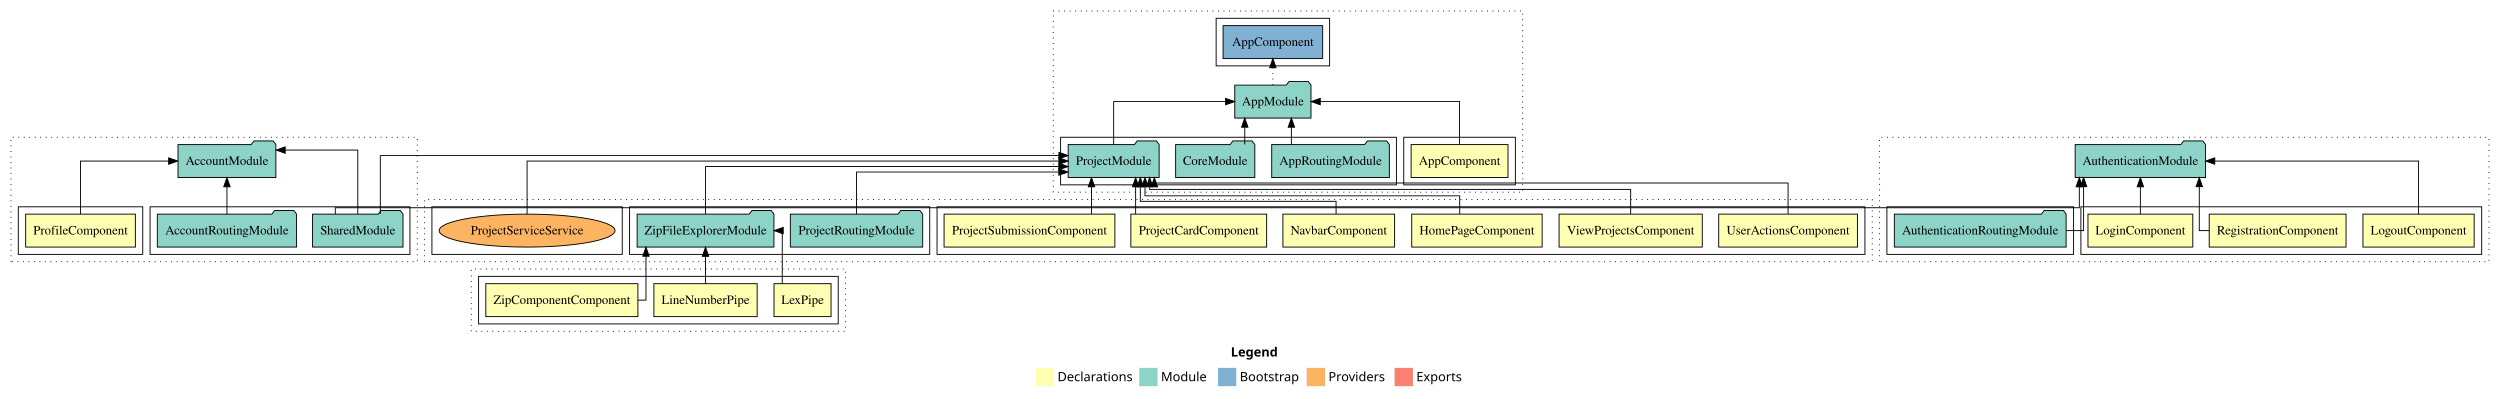
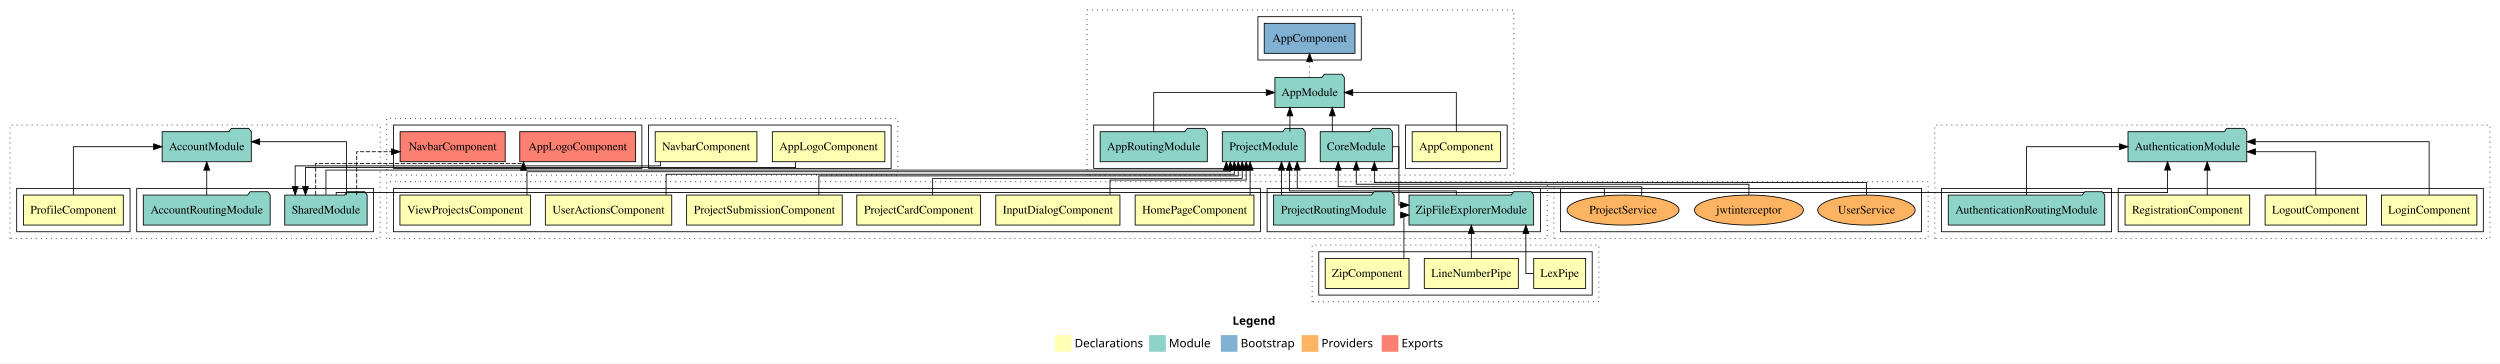
- <svg xmlns="http://www.w3.org/2000/svg" width="2732pt" height="436pt" viewBox="0.00 0.00 2732.00 436.00">
+ <svg xmlns="http://www.w3.org/2000/svg" width="2999pt" height="436pt" viewBox="0.00 0.00 2999.00 436.00">
  <g id="graph0" class="graph" transform="scale(1 1) rotate(0) translate(4 432)">
-     <polygon fill="#ffffff" stroke="transparent" points="-4,4 -4,-432 2728,-432 2728,4 -4,4" />
-     <text text-anchor="start" x="1341.009" y="-42.4" font-family="sans-serif" font-weight="bold" font-size="14.00" fill="#000000">Legend</text>
-     <polygon fill="#ffffb3" stroke="transparent" points="1128,-10 1128,-30 1148,-30 1148,-10 1128,-10" />
-     <text text-anchor="start" x="1151.629" y="-15.4" font-family="sans-serif" font-size="14.00" fill="#000000">  Declarations</text>
-     <polygon fill="#8dd3c7" stroke="transparent" points="1241,-10 1241,-30 1261,-30 1261,-10 1241,-10" />
-     <text text-anchor="start" x="1264.725" y="-15.4" font-family="sans-serif" font-size="14.00" fill="#000000">  Module</text>
-     <polygon fill="#80b1d3" stroke="transparent" points="1327,-10 1327,-30 1347,-30 1347,-10 1327,-10" />
-     <text text-anchor="start" x="1350.781" y="-15.4" font-family="sans-serif" font-size="14.00" fill="#000000">  Bootstrap</text>
-     <polygon fill="#fdb462" stroke="transparent" points="1424,-10 1424,-30 1444,-30 1444,-10 1424,-10" />
-     <text text-anchor="start" x="1447.673" y="-15.4" font-family="sans-serif" font-size="14.00" fill="#000000">  Providers</text>
-     <polygon fill="#fb8072" stroke="transparent" points="1520,-10 1520,-30 1540,-30 1540,-10 1520,-10" />
-     <text text-anchor="start" x="1543.726" y="-15.4" font-family="sans-serif" font-size="14.00" fill="#000000">  Exports</text>
+     <polygon fill="#ffffff" stroke="transparent" points="-4,4 -4,-432 2995,-432 2995,4 -4,4" />
+     <text text-anchor="start" x="1474.509" y="-42.4" font-family="sans-serif" font-weight="bold" font-size="14.00" fill="#000000">Legend</text>
+     <polygon fill="#ffffb3" stroke="transparent" points="1261.5,-10 1261.5,-30 1281.5,-30 1281.5,-10 1261.5,-10" />
+     <text text-anchor="start" x="1285.129" y="-15.4" font-family="sans-serif" font-size="14.00" fill="#000000">  Declarations</text>
+     <polygon fill="#8dd3c7" stroke="transparent" points="1374.5,-10 1374.5,-30 1394.5,-30 1394.5,-10 1374.5,-10" />
+     <text text-anchor="start" x="1398.225" y="-15.4" font-family="sans-serif" font-size="14.00" fill="#000000">  Module</text>
+     <polygon fill="#80b1d3" stroke="transparent" points="1460.5,-10 1460.5,-30 1480.5,-30 1480.5,-10 1460.5,-10" />
+     <text text-anchor="start" x="1484.281" y="-15.4" font-family="sans-serif" font-size="14.00" fill="#000000">  Bootstrap</text>
+     <polygon fill="#fdb462" stroke="transparent" points="1557.5,-10 1557.5,-30 1577.5,-30 1577.5,-10 1557.5,-10" />
+     <text text-anchor="start" x="1581.173" y="-15.4" font-family="sans-serif" font-size="14.00" fill="#000000">  Providers</text>
+     <polygon fill="#fb8072" stroke="transparent" points="1653.5,-10 1653.5,-30 1673.5,-30 1673.5,-10 1653.5,-10" />
+     <text text-anchor="start" x="1677.226" y="-15.4" font-family="sans-serif" font-size="14.00" fill="#000000">  Exports</text>
    <g id="clust1" class="cluster">
      <polygon fill="none" stroke="#000000" stroke-dasharray="1,5" points="8,-146 8,-282 452,-282 452,-146 8,-146" />
    </g>
    <g id="clust2" class="cluster">
      <polygon fill="none" stroke="#000000" points="16,-154 16,-206 152,-206 152,-154 16,-154" />
    </g>
    <g id="clust4" class="cluster">
      <polygon fill="none" stroke="#000000" points="160,-154 160,-206 444,-206 444,-154 160,-154" />
    </g>
    <g id="clust14" class="cluster">
-       <polygon fill="none" stroke="#000000" stroke-dasharray="1,5" points="1147,-222 1147,-420 1660,-420 1660,-222 1147,-222" />
+       <polygon fill="none" stroke="#000000" stroke-dasharray="1,5" points="1300,-222 1300,-420 1812,-420 1812,-222 1300,-222" />
    </g>
    <g id="clust15" class="cluster">
-       <polygon fill="none" stroke="#000000" points="1530,-230 1530,-282 1652,-282 1652,-230 1530,-230" />
+       <polygon fill="none" stroke="#000000" points="1682,-230 1682,-282 1804,-282 1804,-230 1682,-230" />
    </g>
    <g id="clust17" class="cluster">
-       <polygon fill="none" stroke="#000000" points="1155,-230 1155,-282 1522,-282 1522,-230 1155,-230" />
+       <polygon fill="none" stroke="#000000" points="1308,-230 1308,-282 1674,-282 1674,-230 1308,-230" />
    </g>
    <g id="clust19" class="cluster">
-       <polygon fill="none" stroke="#000000" points="1325,-360 1325,-412 1449,-412 1449,-360 1325,-360" />
+       <polygon fill="none" stroke="#000000" points="1505,-360 1505,-412 1629,-412 1629,-360 1505,-360" />
    </g>
    <g id="clust27" class="cluster">
-       <polygon fill="none" stroke="#000000" stroke-dasharray="1,5" points="2050,-146 2050,-282 2716,-282 2716,-146 2050,-146" />
+       <polygon fill="none" stroke="#000000" stroke-dasharray="1,5" points="2317,-146 2317,-282 2983,-282 2983,-146 2317,-146" />
    </g>
    <g id="clust28" class="cluster">
-       <polygon fill="none" stroke="#000000" points="2270,-154 2270,-206 2708,-206 2708,-154 2270,-154" />
+       <polygon fill="none" stroke="#000000" points="2537,-154 2537,-206 2975,-206 2975,-154 2537,-154" />
    </g>
    <g id="clust32" class="cluster">
-       <polygon fill="none" stroke="#000000" points="2058,-154 2058,-206 2262,-206 2262,-154 2058,-154" />
+       <polygon fill="none" stroke="#000000" points="2325,-154 2325,-206 2529,-206 2529,-154 2325,-154" />
+     </g>
+     <g id="clust42" class="cluster">
+       <polygon fill="none" stroke="#000000" stroke-dasharray="1,5" points="1860,-146 1860,-214 2309,-214 2309,-146 1860,-146" />
+     </g>
+     <g id="clust47" class="cluster">
+       <polygon fill="none" stroke="#000000" points="1868,-154 1868,-206 2301,-206 2301,-154 1868,-154" />
    </g>
    <g id="clust48" class="cluster">
-       <polygon fill="none" stroke="#000000" stroke-dasharray="1,5" points="460,-146 460,-214 2042,-214 2042,-146 460,-146" />
+       <polygon fill="none" stroke="#000000" stroke-dasharray="1,5" points="460,-146 460,-214 1852,-214 1852,-146 460,-146" />
    </g>
    <g id="clust49" class="cluster">
-       <polygon fill="none" stroke="#000000" points="1020,-154 1020,-206 2034,-206 2034,-154 1020,-154" />
+       <polygon fill="none" stroke="#000000" points="468,-154 468,-206 1508,-206 1508,-154 468,-154" />
    </g>
    <g id="clust56" class="cluster">
-       <polygon fill="none" stroke="#000000" points="684,-154 684,-206 1012,-206 1012,-154 684,-154" />
-     </g>
-     <g id="clust59" class="cluster">
-       <polygon fill="none" stroke="#000000" points="468,-154 468,-206 676,-206 676,-154 468,-154" />
-     </g>
-     <g id="clust72" class="cluster">
-       <polygon fill="none" stroke="#000000" stroke-dasharray="1,5" points="511,-70 511,-138 920,-138 920,-70 511,-70" />
-     </g>
-     <g id="clust73" class="cluster">
-       <polygon fill="none" stroke="#000000" points="519,-78 519,-130 912,-130 912,-78 519,-78" />
+       <polygon fill="none" stroke="#000000" points="1516,-154 1516,-206 1844,-206 1844,-154 1516,-154" />
+     </g>
+     <g id="clust66" class="cluster">
+       <polygon fill="none" stroke="#000000" stroke-dasharray="1,5" points="460,-222 460,-290 1073,-290 1073,-222 460,-222" />
+     </g>
+     <g id="clust67" class="cluster">
+       <polygon fill="none" stroke="#000000" points="774,-230 774,-282 1065,-282 1065,-230 774,-230" />
+     </g>
+     <g id="clust71" class="cluster">
+       <polygon fill="none" stroke="#000000" points="468,-230 468,-282 766,-282 766,-230 468,-230" />
+     </g>
+     <g id="clust74" class="cluster">
+       <polygon fill="none" stroke="#000000" stroke-dasharray="1,5" points="1570,-70 1570,-138 1914,-138 1914,-70 1570,-70" />
+     </g>
+     <g id="clust75" class="cluster">
+       <polygon fill="none" stroke="#000000" points="1578,-78 1578,-130 1906,-130 1906,-78 1578,-78" />
    </g>
    <g id="node1" class="node">
      <polygon fill="#ffffb3" stroke="#000000" points="143.933,-198 24.067,-198 24.067,-162 143.933,-162 143.933,-198" />
      <text text-anchor="middle" x="84" y="-175.8" font-family="Times,serif" font-size="14.00" fill="#000000">ProfileComponent</text>
    </g>
    <g id="node2" class="node">
      <polygon fill="#8dd3c7" stroke="#000000" points="297.476,-274 294.476,-278 273.476,-278 270.476,-274 190.524,-274 190.524,-238 297.476,-238 297.476,-274" />
      <text text-anchor="middle" x="244" y="-251.8" font-family="Times,serif" font-size="14.00" fill="#000000">AccountModule</text>
    </g>
    <g id="edge1" class="edge">
      <path fill="none" stroke="#000000" d="M84,-198.011C84,-220.485 84,-256 84,-256 84,-256 180.277,-256 180.277,-256" />
      <polygon fill="#000000" stroke="#000000" points="180.277,-259.5 190.277,-256 180.277,-252.5 180.277,-259.5" />
    </g>
    <g id="node3" class="node">
      <polygon fill="#8dd3c7" stroke="#000000" points="320.094,-198 317.094,-202 296.094,-202 293.094,-198 167.906,-198 167.906,-162 320.094,-162 320.094,-198" />
      <text text-anchor="middle" x="244" y="-175.8" font-family="Times,serif" font-size="14.00" fill="#000000">AccountRoutingModule</text>
    </g>
    <g id="edge2" class="edge">
      <path fill="none" stroke="#000000" d="M244,-198.011C244,-198.011 244,-227.855 244,-227.855" />
      <polygon fill="#000000" stroke="#000000" points="240.5,-227.855 244,-237.855 247.5,-227.855 240.5,-227.855" />
    </g>
    <g id="node4" class="node">
      <polygon fill="#8dd3c7" stroke="#000000" points="436.423,-198 433.423,-202 412.423,-202 409.423,-198 337.577,-198 337.577,-162 436.423,-162 436.423,-198" />
      <text text-anchor="middle" x="387" y="-175.8" font-family="Times,serif" font-size="14.00" fill="#000000">SharedModule</text>
    </g>
    <g id="edge3" class="edge">
-       <path fill="none" stroke="#000000" d="M387,-198.234C387,-224.009 387,-268 387,-268 387,-268 307.655,-268 307.655,-268" />
-       <polygon fill="#000000" stroke="#000000" points="307.655,-264.5 297.655,-268 307.655,-271.5 307.655,-264.5" />
+       <path fill="none" stroke="#000000" d="M411.606,-198.198C411.606,-222.356 411.606,-262 411.606,-262 411.606,-262 307.492,-262 307.492,-262" />
+       <polygon fill="#000000" stroke="#000000" points="307.492,-258.5 297.492,-262 307.492,-265.5 307.492,-258.5" />
    </g>
    <g id="node9" class="node">
-       <polygon fill="#8dd3c7" stroke="#000000" points="1262.704,-274 1259.704,-278 1238.704,-278 1235.704,-274 1163.296,-274 1163.296,-238 1262.704,-238 1262.704,-274" />
-       <text text-anchor="middle" x="1213" y="-251.8" font-family="Times,serif" font-size="14.00" fill="#000000">ProjectModule</text>
+       <polygon fill="#8dd3c7" stroke="#000000" points="1561.704,-274 1558.704,-278 1537.704,-278 1534.704,-274 1462.296,-274 1462.296,-238 1561.704,-238 1561.704,-274" />
+       <text text-anchor="middle" x="1512" y="-251.8" font-family="Times,serif" font-size="14.00" fill="#000000">ProjectModule</text>
+     </g>
+     <g id="edge24" class="edge">
+       <path fill="none" stroke="#000000" d="M387,-198.147C387,-211.739 387,-228 387,-228 387,-228 1467.146,-228 1467.146,-228 1467.146,-228 1467.146,-228.979 1467.146,-228.979" />
+       <polygon fill="#000000" stroke="#000000" points="1463.646,-227.793 1467.146,-237.793 1470.646,-227.793 1463.646,-227.793" />
+     </g>
+     <g id="node14" class="node">
+       <polygon fill="#8dd3c7" stroke="#000000" points="2691.253,-274 2688.253,-278 2667.253,-278 2664.253,-274 2548.747,-274 2548.747,-238 2691.253,-238 2691.253,-274" />
+       <text text-anchor="middle" x="2620" y="-251.8" font-family="Times,serif" font-size="14.00" fill="#000000">AuthenticationModule</text>
+     </g>
+     <g id="edge13" class="edge">
+       <path fill="none" stroke="#000000" d="M399.303,-198.08C399.303,-199.846 399.303,-201 399.303,-201 399.303,-201 2596.208,-201 2596.208,-201 2596.208,-201 2596.208,-227.991 2596.208,-227.991" />
+       <polygon fill="#000000" stroke="#000000" points="2592.708,-227.991 2596.208,-237.991 2599.708,-227.991 2592.708,-227.991" />
+     </g>
+     <g id="node29" class="node">
+       <polygon fill="#fb8072" stroke="#000000" points="758.492,-274 619.508,-274 619.508,-238 758.492,-238 758.492,-274" />
+       <text text-anchor="middle" x="689" y="-251.8" font-family="Times,serif" font-size="14.00" fill="#000000">AppLogoComponent </text>
+     </g>
+     <g id="edge29" class="edge">
+       <path fill="none" stroke="#000000" stroke-dasharray="5,2" d="M374.697,-198.027C374.697,-214.398 374.697,-236 374.697,-236 374.697,-236 623.961,-236 623.961,-236 623.961,-236 623.961,-236.185 623.961,-236.185" />
+       <polygon fill="#000000" stroke="#000000" points="620.462,-227.845 623.961,-237.846 627.462,-227.846 620.462,-227.845" />
+     </g>
+     <g id="node30" class="node">
+       <polygon fill="#fb8072" stroke="#000000" points="602.029,-274 475.971,-274 475.971,-238 602.029,-238 602.029,-274" />
+       <text text-anchor="middle" x="539" y="-251.8" font-family="Times,serif" font-size="14.00" fill="#000000">NavbarComponent </text>
+     </g>
+     <g id="edge30" class="edge">
+       <path fill="none" stroke="#000000" stroke-dasharray="5,2" d="M423.908,-198.027C423.908,-218.767 423.908,-250 423.908,-250 423.908,-250 465.731,-250 465.731,-250" />
+       <polygon fill="#000000" stroke="#000000" points="465.731,-253.5 475.731,-250 465.73,-246.5 465.731,-253.5" />
+     </g>
+     <g id="node5" class="node">
+       <polygon fill="#ffffb3" stroke="#000000" points="1795.94,-274 1690.06,-274 1690.06,-238 1795.94,-238 1795.94,-274" />
+       <text text-anchor="middle" x="1743" y="-251.8" font-family="Times,serif" font-size="14.00" fill="#000000">AppComponent</text>
+     </g>
+     <g id="node6" class="node">
+       <polygon fill="#8dd3c7" stroke="#000000" points="1608.657,-339 1605.657,-343 1584.657,-343 1581.657,-339 1525.343,-339 1525.343,-303 1608.657,-303 1608.657,-339" />
+       <text text-anchor="middle" x="1567" y="-316.8" font-family="Times,serif" font-size="14.00" fill="#000000">AppModule</text>
+     </g>
+     <g id="edge4" class="edge">
+       <path fill="none" stroke="#000000" d="M1743,-274.106C1743,-293.339 1743,-321 1743,-321 1743,-321 1618.709,-321 1618.709,-321" />
+       <polygon fill="#000000" stroke="#000000" points="1618.71,-317.5 1608.709,-321 1618.709,-324.5 1618.71,-317.5" />
+     </g>
+     <g id="node10" class="node">
+       <polygon fill="#80b1d3" stroke="#000000" points="1621.439,-404 1512.561,-404 1512.561,-368 1621.439,-368 1621.439,-404" />
+       <text text-anchor="middle" x="1567" y="-381.8" font-family="Times,serif" font-size="14.00" fill="#000000">AppComponent </text>
+     </g>
+     <g id="edge8" class="edge">
+       <path fill="none" stroke="#000000" stroke-dasharray="1,5" d="M1567,-339.106C1567,-339.106 1567,-357.991 1567,-357.991" />
+       <polygon fill="#000000" stroke="#000000" points="1563.5,-357.991 1567,-367.991 1570.5,-357.991 1563.5,-357.991" />
+     </g>
+     <g id="node7" class="node">
+       <polygon fill="#8dd3c7" stroke="#000000" points="1444.274,-274 1441.274,-278 1420.274,-278 1417.274,-274 1315.726,-274 1315.726,-238 1444.274,-238 1444.274,-274" />
+       <text text-anchor="middle" x="1380" y="-251.8" font-family="Times,serif" font-size="14.00" fill="#000000">AppRoutingModule</text>
+     </g>
+     <g id="edge5" class="edge">
+       <path fill="none" stroke="#000000" d="M1380,-274.106C1380,-293.339 1380,-321 1380,-321 1380,-321 1515.034,-321 1515.034,-321" />
+       <polygon fill="#000000" stroke="#000000" points="1515.034,-324.5 1525.034,-321 1515.034,-317.5 1515.034,-324.5" />
+     </g>
+     <g id="node8" class="node">
+       <polygon fill="#8dd3c7" stroke="#000000" points="1666.262,-274 1663.262,-278 1642.262,-278 1639.262,-274 1579.738,-274 1579.738,-238 1666.262,-238 1666.262,-274" />
+       <text text-anchor="middle" x="1623" y="-251.8" font-family="Times,serif" font-size="14.00" fill="#000000">CoreModule</text>
+     </g>
+     <g id="edge6" class="edge">
+       <path fill="none" stroke="#000000" d="M1594.224,-274.106C1594.224,-274.106 1594.224,-292.991 1594.224,-292.991" />
+       <polygon fill="#000000" stroke="#000000" points="1590.724,-292.991 1594.224,-302.991 1597.724,-292.991 1590.724,-292.991" />
+     </g>
+     <g id="node26" class="node">
+       <polygon fill="#8dd3c7" stroke="#000000" points="1835.751,-198 1832.751,-202 1811.751,-202 1808.751,-198 1686.249,-198 1686.249,-162 1835.751,-162 1835.751,-198" />
+       <text text-anchor="middle" x="1761" y="-175.8" font-family="Times,serif" font-size="14.00" fill="#000000">ZipFileExplorerModule</text>
+     </g>
+     <g id="edge34" class="edge">
+       <path fill="none" stroke="#000000" d="M1666.601,-256C1671.149,-256 1674.149,-256 1674.149,-256 1674.149,-256 1674.149,-186 1674.149,-186 1674.149,-186 1676.225,-186 1676.225,-186" />
+       <polygon fill="#000000" stroke="#000000" points="1676.225,-189.5 1686.225,-186 1676.225,-182.5 1676.225,-189.5" />
+     </g>
+     <g id="edge7" class="edge">
+       <path fill="none" stroke="#000000" d="M1543.387,-274.106C1543.387,-274.106 1543.387,-292.991 1543.387,-292.991" />
+       <polygon fill="#000000" stroke="#000000" points="1539.887,-292.991 1543.387,-302.991 1546.887,-292.991 1539.887,-292.991" />
+     </g>
+     <g id="node11" class="node">
+       <polygon fill="#ffffb3" stroke="#000000" points="2967.276,-198 2852.724,-198 2852.724,-162 2967.276,-162 2967.276,-198" />
+       <text text-anchor="middle" x="2910" y="-175.8" font-family="Times,serif" font-size="14.00" fill="#000000">LoginComponent</text>
+     </g>
+     <g id="edge9" class="edge">
+       <path fill="none" stroke="#000000" d="M2910,-198.198C2910,-222.356 2910,-262 2910,-262 2910,-262 2701.313,-262 2701.313,-262" />
+       <polygon fill="#000000" stroke="#000000" points="2701.313,-258.5 2691.313,-262 2701.313,-265.5 2701.313,-258.5" />
+     </g>
+     <g id="node12" class="node">
+       <polygon fill="#ffffb3" stroke="#000000" points="2834.776,-198 2713.224,-198 2713.224,-162 2834.776,-162 2834.776,-198" />
+       <text text-anchor="middle" x="2774" y="-175.8" font-family="Times,serif" font-size="14.00" fill="#000000">LogoutComponent</text>
+     </g>
+     <g id="edge10" class="edge">
+       <path fill="none" stroke="#000000" d="M2774,-198.027C2774,-218.767 2774,-250 2774,-250 2774,-250 2701.59,-250 2701.59,-250" />
+       <polygon fill="#000000" stroke="#000000" points="2701.59,-246.5 2691.59,-250 2701.59,-253.5 2701.59,-246.5" />
+     </g>
+     <g id="node13" class="node">
+       <polygon fill="#ffffb3" stroke="#000000" points="2694.766,-198 2545.234,-198 2545.234,-162 2694.766,-162 2694.766,-198" />
+       <text text-anchor="middle" x="2620" y="-175.8" font-family="Times,serif" font-size="14.00" fill="#000000">RegistrationComponent</text>
+     </g>
+     <g id="edge11" class="edge">
+       <path fill="none" stroke="#000000" d="M2643.792,-198.011C2643.792,-198.011 2643.792,-227.855 2643.792,-227.855" />
+       <polygon fill="#000000" stroke="#000000" points="2640.292,-227.855 2643.792,-237.855 2647.292,-227.855 2640.292,-227.855" />
+     </g>
+     <g id="node15" class="node">
+       <polygon fill="#8dd3c7" stroke="#000000" points="2520.871,-198 2517.871,-202 2496.871,-202 2493.871,-198 2333.129,-198 2333.129,-162 2520.871,-162 2520.871,-198" />
+       <text text-anchor="middle" x="2427" y="-175.8" font-family="Times,serif" font-size="14.00" fill="#000000">AuthenticationRoutingModule</text>
+     </g>
+     <g id="edge12" class="edge">
+       <path fill="none" stroke="#000000" d="M2427,-198.011C2427,-220.485 2427,-256 2427,-256 2427,-256 2538.682,-256 2538.682,-256" />
+       <polygon fill="#000000" stroke="#000000" points="2538.682,-259.5 2548.682,-256 2538.682,-252.5 2538.682,-259.5" />
+     </g>
+     <g id="node16" class="node">
+       <ellipse fill="#fdb462" stroke="#000000" cx="1943" cy="-180" rx="67.189" ry="18" />
+       <text text-anchor="middle" x="1943" y="-175.8" font-family="Times,serif" font-size="14.00" fill="#000000">ProjectService</text>
+     </g>
+     <g id="edge14" class="edge">
+       <path fill="none" stroke="#000000" d="M1965.448,-197.255C1965.448,-203.017 1965.448,-208 1965.448,-208 1965.448,-208 1601.31,-208 1601.31,-208 1601.31,-208 1601.31,-227.853 1601.31,-227.853" />
+       <polygon fill="#000000" stroke="#000000" points="1597.81,-227.853 1601.31,-237.853 1604.81,-227.853 1597.81,-227.853" />
+     </g>
+     <g id="edge26" class="edge">
+       <path fill="none" stroke="#000000" d="M1920.552,-197.198C1920.552,-202.033 1920.552,-206 1920.552,-206 1920.552,-206 1552.161,-206 1552.161,-206 1552.161,-206 1552.161,-227.949 1552.161,-227.949" />
+       <polygon fill="#000000" stroke="#000000" points="1548.661,-227.949 1552.161,-237.949 1555.661,-227.949 1548.661,-227.949" />
+     </g>
+     <g id="node17" class="node">
+       <ellipse fill="#fdb462" stroke="#000000" cx="2235" cy="-180" rx="58.441" ry="18" />
+       <text text-anchor="middle" x="2235" y="-175.8" font-family="Times,serif" font-size="14.00" fill="#000000">UserService</text>
+     </g>
+     <g id="edge15" class="edge">
+       <path fill="none" stroke="#000000" d="M2235,-198.045C2235,-205.749 2235,-213 2235,-213 2235,-213 1644.69,-213 1644.69,-213 1644.69,-213 1644.69,-227.515 1644.69,-227.515" />
+       <polygon fill="#000000" stroke="#000000" points="1641.19,-227.514 1644.69,-237.515 1648.19,-227.515 1641.19,-227.514" />
+     </g>
+     <g id="node18" class="node">
+       <ellipse fill="#fdb462" stroke="#000000" cx="2094" cy="-180" rx="65.403" ry="18" />
+       <text text-anchor="middle" x="2094" y="-175.8" font-family="Times,serif" font-size="14.00" fill="#000000">jwtinterceptor</text>
+     </g>
+     <g id="edge16" class="edge">
+       <path fill="none" stroke="#000000" d="M2094,-198.033C2094,-204.853 2094,-211 2094,-211 2094,-211 1623,-211 1623,-211 1623,-211 1623,-227.956 1623,-227.956" />
+       <polygon fill="#000000" stroke="#000000" points="1619.5,-227.956 1623,-237.956 1626.5,-227.956 1619.5,-227.956" />
+     </g>
+     <g id="node19" class="node">
+       <polygon fill="#ffffb3" stroke="#000000" points="1500.256,-198 1357.744,-198 1357.744,-162 1500.256,-162 1500.256,-198" />
+       <text text-anchor="middle" x="1429" y="-175.8" font-family="Times,serif" font-size="14.00" fill="#000000">HomePageComponent</text>
+     </g>
+     <g id="edge17" class="edge">
+       <path fill="none" stroke="#000000" d="M1495.63,-198.011C1495.63,-198.011 1495.63,-227.855 1495.63,-227.855" />
+       <polygon fill="#000000" stroke="#000000" points="1492.131,-227.855 1495.63,-237.855 1499.131,-227.855 1492.131,-227.855" />
+     </g>
+     <g id="node20" class="node">
+       <polygon fill="#ffffb3" stroke="#000000" points="1339.486,-198 1190.514,-198 1190.514,-162 1339.486,-162 1339.486,-198" />
+       <text text-anchor="middle" x="1265" y="-175.8" font-family="Times,serif" font-size="14.00" fill="#000000">InputDialogComponent</text>
+     </g>
+     <g id="edge18" class="edge">
+       <path fill="none" stroke="#000000" d="M1327.553,-198.422C1327.553,-207.279 1327.553,-216 1327.553,-216 1327.553,-216 1490.883,-216 1490.883,-216 1490.883,-216 1490.883,-227.873 1490.883,-227.873" />
+       <polygon fill="#000000" stroke="#000000" points="1487.383,-227.873 1490.883,-237.873 1494.383,-227.873 1487.383,-227.873" />
+     </g>
+     <g id="node21" class="node">
+       <polygon fill="#ffffb3" stroke="#000000" points="1172.198,-198 1023.802,-198 1023.802,-162 1172.198,-162 1172.198,-198" />
+       <text text-anchor="middle" x="1098" y="-175.8" font-family="Times,serif" font-size="14.00" fill="#000000">ProjectCardComponent</text>
+     </g>
+     <g id="edge19" class="edge">
+       <path fill="none" stroke="#000000" d="M1114.797,-198.11C1114.797,-207.897 1114.797,-218 1114.797,-218 1114.797,-218 1486.136,-218 1486.136,-218 1486.136,-218 1486.136,-227.89 1486.136,-227.89" />
+       <polygon fill="#000000" stroke="#000000" points="1482.636,-227.89 1486.136,-237.89 1489.636,-227.89 1482.636,-227.89" />
+     </g>
+     <g id="node22" class="node">
+       <polygon fill="#ffffb3" stroke="#000000" points="1006.33,-198 819.67,-198 819.67,-162 1006.33,-162 1006.33,-198" />
+       <text text-anchor="middle" x="913" y="-175.8" font-family="Times,serif" font-size="14.00" fill="#000000">ProjectSubmissionComponent</text>
+     </g>
+     <g id="edge20" class="edge">
+       <path fill="none" stroke="#000000" d="M978.278,-198.102C978.278,-209.086 978.278,-221 978.278,-221 978.278,-221 1481.388,-221 1481.388,-221 1481.388,-221 1481.388,-227.68 1481.388,-227.68" />
+       <polygon fill="#000000" stroke="#000000" points="1477.888,-227.68 1481.388,-237.68 1484.888,-227.68 1477.888,-227.68" />
+     </g>
+     <g id="node23" class="node">
+       <polygon fill="#ffffb3" stroke="#000000" points="801.806,-198 650.194,-198 650.194,-162 801.806,-162 801.806,-198" />
+       <text text-anchor="middle" x="726" y="-175.8" font-family="Times,serif" font-size="14.00" fill="#000000">UserActionsComponent</text>
    </g>
    <g id="edge21" class="edge">
-       <path fill="none" stroke="#000000" d="M411.606,-198.198C411.606,-222.356 411.606,-262 411.606,-262 411.606,-262 1153.172,-262 1153.172,-262" />
-       <polygon fill="#000000" stroke="#000000" points="1153.172,-265.5 1163.172,-262 1153.172,-258.5 1153.172,-265.5" />
-     </g>
-     <g id="node14" class="node">
-       <polygon fill="#8dd3c7" stroke="#000000" points="2406.253,-274 2403.253,-278 2382.253,-278 2379.253,-274 2263.747,-274 2263.747,-238 2406.253,-238 2406.253,-274" />
-       <text text-anchor="middle" x="2335" y="-251.8" font-family="Times,serif" font-size="14.00" fill="#000000">AuthenticationModule</text>
-     </g>
-     <g id="edge13" class="edge">
-       <path fill="none" stroke="#000000" d="M362.394,-198.169C362.394,-202.046 362.394,-205 362.394,-205 362.394,-205 2268.286,-205 2268.286,-205 2268.286,-205 2268.286,-227.876 2268.286,-227.876" />
-       <polygon fill="#000000" stroke="#000000" points="2264.786,-227.876 2268.286,-237.876 2271.786,-227.876 2264.786,-227.876" />
-     </g>
-     <g id="node5" class="node">
-       <polygon fill="#ffffb3" stroke="#000000" points="1643.94,-274 1538.06,-274 1538.06,-238 1643.94,-238 1643.94,-274" />
-       <text text-anchor="middle" x="1591" y="-251.8" font-family="Times,serif" font-size="14.00" fill="#000000">AppComponent</text>
-     </g>
-     <g id="node6" class="node">
-       <polygon fill="#8dd3c7" stroke="#000000" points="1428.657,-339 1425.657,-343 1404.657,-343 1401.657,-339 1345.343,-339 1345.343,-303 1428.657,-303 1428.657,-339" />
-       <text text-anchor="middle" x="1387" y="-316.8" font-family="Times,serif" font-size="14.00" fill="#000000">AppModule</text>
-     </g>
-     <g id="edge4" class="edge">
-       <path fill="none" stroke="#000000" d="M1591,-274.106C1591,-293.339 1591,-321 1591,-321 1591,-321 1438.775,-321 1438.775,-321" />
-       <polygon fill="#000000" stroke="#000000" points="1438.775,-317.5 1428.775,-321 1438.775,-324.5 1438.775,-317.5" />
-     </g>
-     <g id="node10" class="node">
-       <polygon fill="#80b1d3" stroke="#000000" points="1441.439,-404 1332.561,-404 1332.561,-368 1441.439,-368 1441.439,-404" />
-       <text text-anchor="middle" x="1387" y="-381.8" font-family="Times,serif" font-size="14.00" fill="#000000">AppComponent </text>
-     </g>
-     <g id="edge8" class="edge">
-       <path fill="none" stroke="#000000" stroke-dasharray="1,5" d="M1387,-339.106C1387,-339.106 1387,-357.991 1387,-357.991" />
-       <polygon fill="#000000" stroke="#000000" points="1383.5,-357.991 1387,-367.991 1390.5,-357.991 1383.5,-357.991" />
-     </g>
-     <g id="node7" class="node">
-       <polygon fill="#8dd3c7" stroke="#000000" points="1514.274,-274 1511.274,-278 1490.274,-278 1487.274,-274 1385.726,-274 1385.726,-238 1514.274,-238 1514.274,-274" />
-       <text text-anchor="middle" x="1450" y="-251.8" font-family="Times,serif" font-size="14.00" fill="#000000">AppRoutingModule</text>
-     </g>
-     <g id="edge5" class="edge">
-       <path fill="none" stroke="#000000" d="M1407.221,-274.106C1407.221,-274.106 1407.221,-292.991 1407.221,-292.991" />
-       <polygon fill="#000000" stroke="#000000" points="1403.721,-292.991 1407.221,-302.991 1410.721,-292.991 1403.721,-292.991" />
-     </g>
-     <g id="node8" class="node">
-       <polygon fill="#8dd3c7" stroke="#000000" points="1367.262,-274 1364.262,-278 1343.262,-278 1340.262,-274 1280.738,-274 1280.738,-238 1367.262,-238 1367.262,-274" />
-       <text text-anchor="middle" x="1324" y="-251.8" font-family="Times,serif" font-size="14.00" fill="#000000">CoreModule</text>
-     </g>
-     <g id="edge6" class="edge">
-       <path fill="none" stroke="#000000" d="M1356.276,-274.106C1356.276,-274.106 1356.276,-292.991 1356.276,-292.991" />
-       <polygon fill="#000000" stroke="#000000" points="1352.776,-292.991 1356.276,-302.991 1359.776,-292.991 1352.776,-292.991" />
-     </g>
-     <g id="edge7" class="edge">
-       <path fill="none" stroke="#000000" d="M1213,-274.106C1213,-293.339 1213,-321 1213,-321 1213,-321 1335.323,-321 1335.323,-321" />
-       <polygon fill="#000000" stroke="#000000" points="1335.323,-324.5 1345.323,-321 1335.323,-317.5 1335.323,-324.5" />
-     </g>
-     <g id="node11" class="node">
-       <polygon fill="#ffffb3" stroke="#000000" points="2392.276,-198 2277.724,-198 2277.724,-162 2392.276,-162 2392.276,-198" />
-       <text text-anchor="middle" x="2335" y="-175.8" font-family="Times,serif" font-size="14.00" fill="#000000">LoginComponent</text>
-     </g>
-     <g id="edge9" class="edge">
-       <path fill="none" stroke="#000000" d="M2335,-198.011C2335,-198.011 2335,-227.855 2335,-227.855" />
-       <polygon fill="#000000" stroke="#000000" points="2331.5,-227.855 2335,-237.855 2338.5,-227.855 2331.5,-227.855" />
-     </g>
-     <g id="node12" class="node">
-       <polygon fill="#ffffb3" stroke="#000000" points="2699.776,-198 2578.224,-198 2578.224,-162 2699.776,-162 2699.776,-198" />
-       <text text-anchor="middle" x="2639" y="-175.8" font-family="Times,serif" font-size="14.00" fill="#000000">LogoutComponent</text>
-     </g>
-     <g id="edge10" class="edge">
-       <path fill="none" stroke="#000000" d="M2639,-198.011C2639,-220.485 2639,-256 2639,-256 2639,-256 2416.274,-256 2416.274,-256" />
-       <polygon fill="#000000" stroke="#000000" points="2416.274,-252.5 2406.274,-256 2416.274,-259.5 2416.274,-252.5" />
-     </g>
-     <g id="node13" class="node">
-       <polygon fill="#ffffb3" stroke="#000000" points="2559.766,-198 2410.234,-198 2410.234,-162 2559.766,-162 2559.766,-198" />
-       <text text-anchor="middle" x="2485" y="-175.8" font-family="Times,serif" font-size="14.00" fill="#000000">RegistrationComponent</text>
-     </g>
-     <g id="edge11" class="edge">
-       <path fill="none" stroke="#000000" d="M2410.226,-180C2403.627,-180 2399.382,-180 2399.382,-180 2399.382,-180 2399.382,-227.989 2399.382,-227.989" />
-       <polygon fill="#000000" stroke="#000000" points="2395.882,-227.989 2399.382,-237.989 2402.882,-227.989 2395.882,-227.989" />
-     </g>
-     <g id="node15" class="node">
-       <polygon fill="#8dd3c7" stroke="#000000" points="2253.871,-198 2250.871,-202 2229.871,-202 2226.871,-198 2066.129,-198 2066.129,-162 2253.871,-162 2253.871,-198" />
-       <text text-anchor="middle" x="2160" y="-175.8" font-family="Times,serif" font-size="14.00" fill="#000000">AuthenticationRoutingModule</text>
-     </g>
-     <g id="edge12" class="edge">
-       <path fill="none" stroke="#000000" d="M2254.044,-180C2265.328,-180 2272.949,-180 2272.949,-180 2272.949,-180 2272.949,-227.989 2272.949,-227.989" />
-       <polygon fill="#000000" stroke="#000000" points="2269.449,-227.989 2272.949,-237.989 2276.449,-227.989 2269.449,-227.989" />
-     </g>
-     <g id="node16" class="node">
-       <polygon fill="#ffffb3" stroke="#000000" points="1681.256,-198 1538.744,-198 1538.744,-162 1681.256,-162 1681.256,-198" />
-       <text text-anchor="middle" x="1610" y="-175.8" font-family="Times,serif" font-size="14.00" fill="#000000">HomePageComponent</text>
-     </g>
-     <g id="edge14" class="edge">
-       <path fill="none" stroke="#000000" d="M1591.171,-198.11C1591.171,-207.897 1591.171,-218 1591.171,-218 1591.171,-218 1247.251,-218 1247.251,-218 1247.251,-218 1247.251,-227.89 1247.251,-227.89" />
-       <polygon fill="#000000" stroke="#000000" points="1243.752,-227.89 1247.251,-237.89 1250.752,-227.89 1243.752,-227.89" />
-     </g>
-     <g id="node17" class="node">
-       <polygon fill="#ffffb3" stroke="#000000" points="1520.03,-198 1397.97,-198 1397.97,-162 1520.03,-162 1520.03,-198" />
-       <text text-anchor="middle" x="1459" y="-175.8" font-family="Times,serif" font-size="14.00" fill="#000000">NavbarComponent</text>
-     </g>
-     <g id="edge15" class="edge">
-       <path fill="none" stroke="#000000" d="M1456.061,-198.243C1456.061,-205.43 1456.061,-212 1456.061,-212 1456.061,-212 1242.135,-212 1242.135,-212 1242.135,-212 1242.135,-227.85 1242.135,-227.85" />
-       <polygon fill="#000000" stroke="#000000" points="1238.635,-227.849 1242.135,-237.85 1245.635,-227.85 1238.635,-227.849" />
-     </g>
-     <g id="node18" class="node">
-       <polygon fill="#ffffb3" stroke="#000000" points="1380.198,-198 1231.802,-198 1231.802,-162 1380.198,-162 1380.198,-198" />
-       <text text-anchor="middle" x="1306" y="-175.8" font-family="Times,serif" font-size="14.00" fill="#000000">ProjectCardComponent</text>
-     </g>
-     <g id="edge16" class="edge">
-       <path fill="none" stroke="#000000" d="M1237.018,-198.011C1237.018,-198.011 1237.018,-227.855 1237.018,-227.855" />
-       <polygon fill="#000000" stroke="#000000" points="1233.518,-227.855 1237.018,-237.855 1240.518,-227.855 1233.518,-227.855" />
-     </g>
-     <g id="node19" class="node">
-       <polygon fill="#ffffb3" stroke="#000000" points="1214.33,-198 1027.67,-198 1027.67,-162 1214.33,-162 1214.33,-198" />
-       <text text-anchor="middle" x="1121" y="-175.8" font-family="Times,serif" font-size="14.00" fill="#000000">ProjectSubmissionComponent</text>
-     </g>
-     <g id="edge17" class="edge">
-       <path fill="none" stroke="#000000" d="M1188.782,-198.011C1188.782,-198.011 1188.782,-227.855 1188.782,-227.855" />
-       <polygon fill="#000000" stroke="#000000" points="1185.282,-227.855 1188.782,-237.855 1192.282,-227.855 1185.282,-227.855" />
-     </g>
-     <g id="node20" class="node">
-       <polygon fill="#ffffb3" stroke="#000000" points="2025.806,-198 1874.194,-198 1874.194,-162 2025.806,-162 2025.806,-198" />
-       <text text-anchor="middle" x="1950" y="-175.8" font-family="Times,serif" font-size="14.00" fill="#000000">UserActionsComponent</text>
-     </g>
-     <g id="edge18" class="edge">
-       <path fill="none" stroke="#000000" d="M1950,-198.187C1950,-213.182 1950,-232 1950,-232 1950,-232 1257.485,-232 1257.485,-232 1257.485,-232 1257.485,-232.581 1257.485,-232.581" />
-       <polygon fill="#000000" stroke="#000000" points="1253.985,-227.81 1257.485,-237.81 1260.985,-227.81 1253.985,-227.81" />
-     </g>
-     <g id="node21" class="node">
-       <polygon fill="#ffffb3" stroke="#000000" points="1856.249,-198 1699.751,-198 1699.751,-162 1856.249,-162 1856.249,-198" />
-       <text text-anchor="middle" x="1778" y="-175.8" font-family="Times,serif" font-size="14.00" fill="#000000">ViewProjectsComponent</text>
-     </g>
-     <g id="edge19" class="edge">
-       <path fill="none" stroke="#000000" d="M1778,-198.044C1778,-210.563 1778,-225 1778,-225 1778,-225 1252.368,-225 1252.368,-225 1252.368,-225 1252.368,-227.967 1252.368,-227.967" />
-       <polygon fill="#000000" stroke="#000000" points="1248.868,-227.967 1252.368,-237.967 1255.868,-227.967 1248.868,-227.967" />
-     </g>
-     <g id="node22" class="node">
-       <polygon fill="#8dd3c7" stroke="#000000" points="1004.322,-198 1001.322,-202 980.322,-202 977.322,-198 859.678,-198 859.678,-162 1004.322,-162 1004.322,-198" />
-       <text text-anchor="middle" x="932" y="-175.8" font-family="Times,serif" font-size="14.00" fill="#000000">ProjectRoutingModule</text>
-     </g>
-     <g id="edge20" class="edge">
-       <path fill="none" stroke="#000000" d="M932,-198.169C932,-217.09 932,-244 932,-244 932,-244 1153.087,-244 1153.087,-244" />
-       <polygon fill="#000000" stroke="#000000" points="1153.087,-247.5 1163.087,-244 1153.087,-240.5 1153.087,-247.5" />
-     </g>
-     <g id="node23" class="node">
-       <polygon fill="#8dd3c7" stroke="#000000" points="841.751,-198 838.751,-202 817.751,-202 814.751,-198 692.249,-198 692.249,-162 841.751,-162 841.751,-198" />
-       <text text-anchor="middle" x="767" y="-175.8" font-family="Times,serif" font-size="14.00" fill="#000000">ZipFileExplorerModule</text>
+       <path fill="none" stroke="#000000" d="M795.014,-198.485C795.014,-210.14 795.014,-223 795.014,-223 795.014,-223 1476.641,-223 1476.641,-223 1476.641,-223 1476.641,-227.955 1476.641,-227.955" />
+       <polygon fill="#000000" stroke="#000000" points="1473.141,-227.955 1476.641,-237.955 1480.141,-227.955 1473.141,-227.955" />
+     </g>
+     <g id="node24" class="node">
+       <polygon fill="#ffffb3" stroke="#000000" points="632.249,-198 475.751,-198 475.751,-162 632.249,-162 632.249,-198" />
+       <text text-anchor="middle" x="554" y="-175.8" font-family="Times,serif" font-size="14.00" fill="#000000">ViewProjectsComponent</text>
    </g>
    <g id="edge22" class="edge">
-       <path fill="none" stroke="#000000" d="M767,-198.027C767,-218.767 767,-250 767,-250 767,-250 1153.136,-250 1153.136,-250" />
-       <polygon fill="#000000" stroke="#000000" points="1153.136,-253.5 1163.136,-250 1153.136,-246.5 1153.136,-253.5" />
-     </g>
-     <g id="node24" class="node">
-       <ellipse fill="#fdb462" stroke="#000000" cx="572" cy="-180" rx="96.1" ry="18" />
-       <text text-anchor="middle" x="572" y="-175.8" font-family="Times,serif" font-size="14.00" fill="#000000">ProjectServiceService</text>
+       <path fill="none" stroke="#000000" d="M628.168,-198.18C628.168,-211.038 628.168,-226 628.168,-226 628.168,-226 1471.893,-226 1471.893,-226 1471.893,-226 1471.893,-227.857 1471.893,-227.857" />
+       <polygon fill="#000000" stroke="#000000" points="1468.393,-227.857 1471.893,-237.857 1475.393,-227.857 1468.393,-227.857" />
+     </g>
+     <g id="node25" class="node">
+       <polygon fill="#8dd3c7" stroke="#000000" points="1668.322,-198 1665.322,-202 1644.322,-202 1641.322,-198 1523.678,-198 1523.678,-162 1668.322,-162 1668.322,-198" />
+       <text text-anchor="middle" x="1596" y="-175.8" font-family="Times,serif" font-size="14.00" fill="#000000">ProjectRoutingModule</text>
    </g>
    <g id="edge23" class="edge">
-       <path fill="none" stroke="#000000" d="M572,-198.011C572,-220.485 572,-256 572,-256 572,-256 1153.235,-256 1153.235,-256" />
-       <polygon fill="#000000" stroke="#000000" points="1153.235,-259.5 1163.235,-256 1153.235,-252.5 1153.235,-259.5" />
-     </g>
-     <g id="node25" class="node">
-       <polygon fill="#ffffb3" stroke="#000000" points="904.156,-122 841.844,-122 841.844,-86 904.156,-86 904.156,-122" />
-       <text text-anchor="middle" x="873" y="-99.8" font-family="Times,serif" font-size="14.00" fill="#000000">LexPipe</text>
-     </g>
-     <g id="edge24" class="edge">
-       <path fill="none" stroke="#000000" d="M850.857,-122.011C850.857,-144.485 850.857,-180 850.857,-180 850.857,-180 849.96,-180 849.96,-180" />
-       <polygon fill="#000000" stroke="#000000" points="851.883,-176.5 841.883,-180 851.883,-183.5 851.883,-176.5" />
-     </g>
-     <g id="node26" class="node">
-       <polygon fill="#ffffb3" stroke="#000000" points="823.419,-122 710.581,-122 710.581,-86 823.419,-86 823.419,-122" />
-       <text text-anchor="middle" x="767" y="-99.8" font-family="Times,serif" font-size="14.00" fill="#000000">LineNumberPipe</text>
+       <path fill="none" stroke="#000000" d="M1533.28,-198.011C1533.28,-198.011 1533.28,-227.855 1533.28,-227.855" />
+       <polygon fill="#000000" stroke="#000000" points="1529.78,-227.855 1533.28,-237.855 1536.78,-227.855 1529.78,-227.855" />
    </g>
    <g id="edge25" class="edge">
-       <path fill="none" stroke="#000000" d="M767,-122.011C767,-122.011 767,-151.855 767,-151.855" />
-       <polygon fill="#000000" stroke="#000000" points="763.5,-151.855 767,-161.855 770.5,-151.855 763.5,-151.855" />
+       <path fill="none" stroke="#000000" d="M1743,-198.122C1743,-200.973 1743,-203 1743,-203 1743,-203 1542.721,-203 1542.721,-203 1542.721,-203 1542.721,-227.76 1542.721,-227.76" />
+       <polygon fill="#000000" stroke="#000000" points="1539.221,-227.76 1542.721,-237.76 1546.221,-227.76 1539.221,-227.76" />
    </g>
    <g id="node27" class="node">
-       <polygon fill="#ffffb3" stroke="#000000" points="693.108,-122 526.892,-122 526.892,-86 693.108,-86 693.108,-122" />
-       <text text-anchor="middle" x="610" y="-99.8" font-family="Times,serif" font-size="14.00" fill="#000000">ZipComponentComponent</text>
-     </g>
-     <g id="edge26" class="edge">
-       <path fill="none" stroke="#000000" d="M693.109,-104C698.555,-104 701.923,-104 701.923,-104 701.923,-104 701.923,-151.989 701.923,-151.989" />
-       <polygon fill="#000000" stroke="#000000" points="698.423,-151.989 701.923,-161.989 705.423,-151.989 698.423,-151.989" />
+       <polygon fill="#ffffb3" stroke="#000000" points="1057.492,-274 922.508,-274 922.508,-238 1057.492,-238 1057.492,-274" />
+       <text text-anchor="middle" x="990" y="-251.8" font-family="Times,serif" font-size="14.00" fill="#000000">AppLogoComponent</text>
+     </g>
+     <g id="edge27" class="edge">
+       <path fill="none" stroke="#000000" d="M950.391,-237.831C950.391,-233.954 950.391,-231 950.391,-231 950.391,-231 362.394,-231 362.394,-231 362.394,-231 362.394,-208.124 362.394,-208.124" />
+       <polygon fill="#000000" stroke="#000000" points="365.894,-208.124 362.394,-198.124 358.894,-208.124 365.894,-208.124" />
+     </g>
+     <g id="node28" class="node">
+       <polygon fill="#ffffb3" stroke="#000000" points="904.03,-274 781.97,-274 781.97,-238 904.03,-238 904.03,-274" />
+       <text text-anchor="middle" x="843" y="-251.8" font-family="Times,serif" font-size="14.00" fill="#000000">NavbarComponent</text>
+     </g>
+     <g id="edge28" class="edge">
+       <path fill="none" stroke="#000000" d="M788.375,-237.878C788.375,-235.027 788.375,-233 788.375,-233 788.375,-233 350.092,-233 350.092,-233 350.092,-233 350.092,-208.24 350.092,-208.24" />
+       <polygon fill="#000000" stroke="#000000" points="353.592,-208.24 350.092,-198.24 346.592,-208.24 353.592,-208.24" />
+     </g>
+     <g id="node31" class="node">
+       <polygon fill="#ffffb3" stroke="#000000" points="1898.156,-122 1835.844,-122 1835.844,-86 1898.156,-86 1898.156,-122" />
+       <text text-anchor="middle" x="1867" y="-99.8" font-family="Times,serif" font-size="14.00" fill="#000000">LexPipe</text>
+     </g>
+     <g id="edge31" class="edge">
+       <path fill="none" stroke="#000000" d="M1835.442,-104C1830.206,-104 1826.441,-104 1826.441,-104 1826.441,-104 1826.441,-151.989 1826.441,-151.989" />
+       <polygon fill="#000000" stroke="#000000" points="1822.941,-151.989 1826.441,-161.989 1829.941,-151.989 1822.941,-151.989" />
+     </g>
+     <g id="node32" class="node">
+       <polygon fill="#ffffb3" stroke="#000000" points="1817.419,-122 1704.581,-122 1704.581,-86 1817.419,-86 1817.419,-122" />
+       <text text-anchor="middle" x="1761" y="-99.8" font-family="Times,serif" font-size="14.00" fill="#000000">LineNumberPipe</text>
+     </g>
+     <g id="edge32" class="edge">
+       <path fill="none" stroke="#000000" d="M1761,-122.011C1761,-122.011 1761,-151.855 1761,-151.855" />
+       <polygon fill="#000000" stroke="#000000" points="1757.5,-151.855 1761,-161.855 1764.5,-151.855 1757.5,-151.855" />
+     </g>
+     <g id="node33" class="node">
+       <polygon fill="#ffffb3" stroke="#000000" points="1686.276,-122 1585.724,-122 1585.724,-86 1686.276,-86 1686.276,-122" />
+       <text text-anchor="middle" x="1636" y="-99.8" font-family="Times,serif" font-size="14.00" fill="#000000">ZipComponent</text>
+     </g>
+     <g id="edge33" class="edge">
+       <path fill="none" stroke="#000000" d="M1680.137,-122.027C1680.137,-142.767 1680.137,-174 1680.137,-174 1680.137,-174 1680.745,-174 1680.745,-174" />
+       <polygon fill="#000000" stroke="#000000" points="1676.215,-177.5 1686.215,-174 1676.215,-170.5 1676.215,-177.5" />
    </g>
  </g>
</svg>
